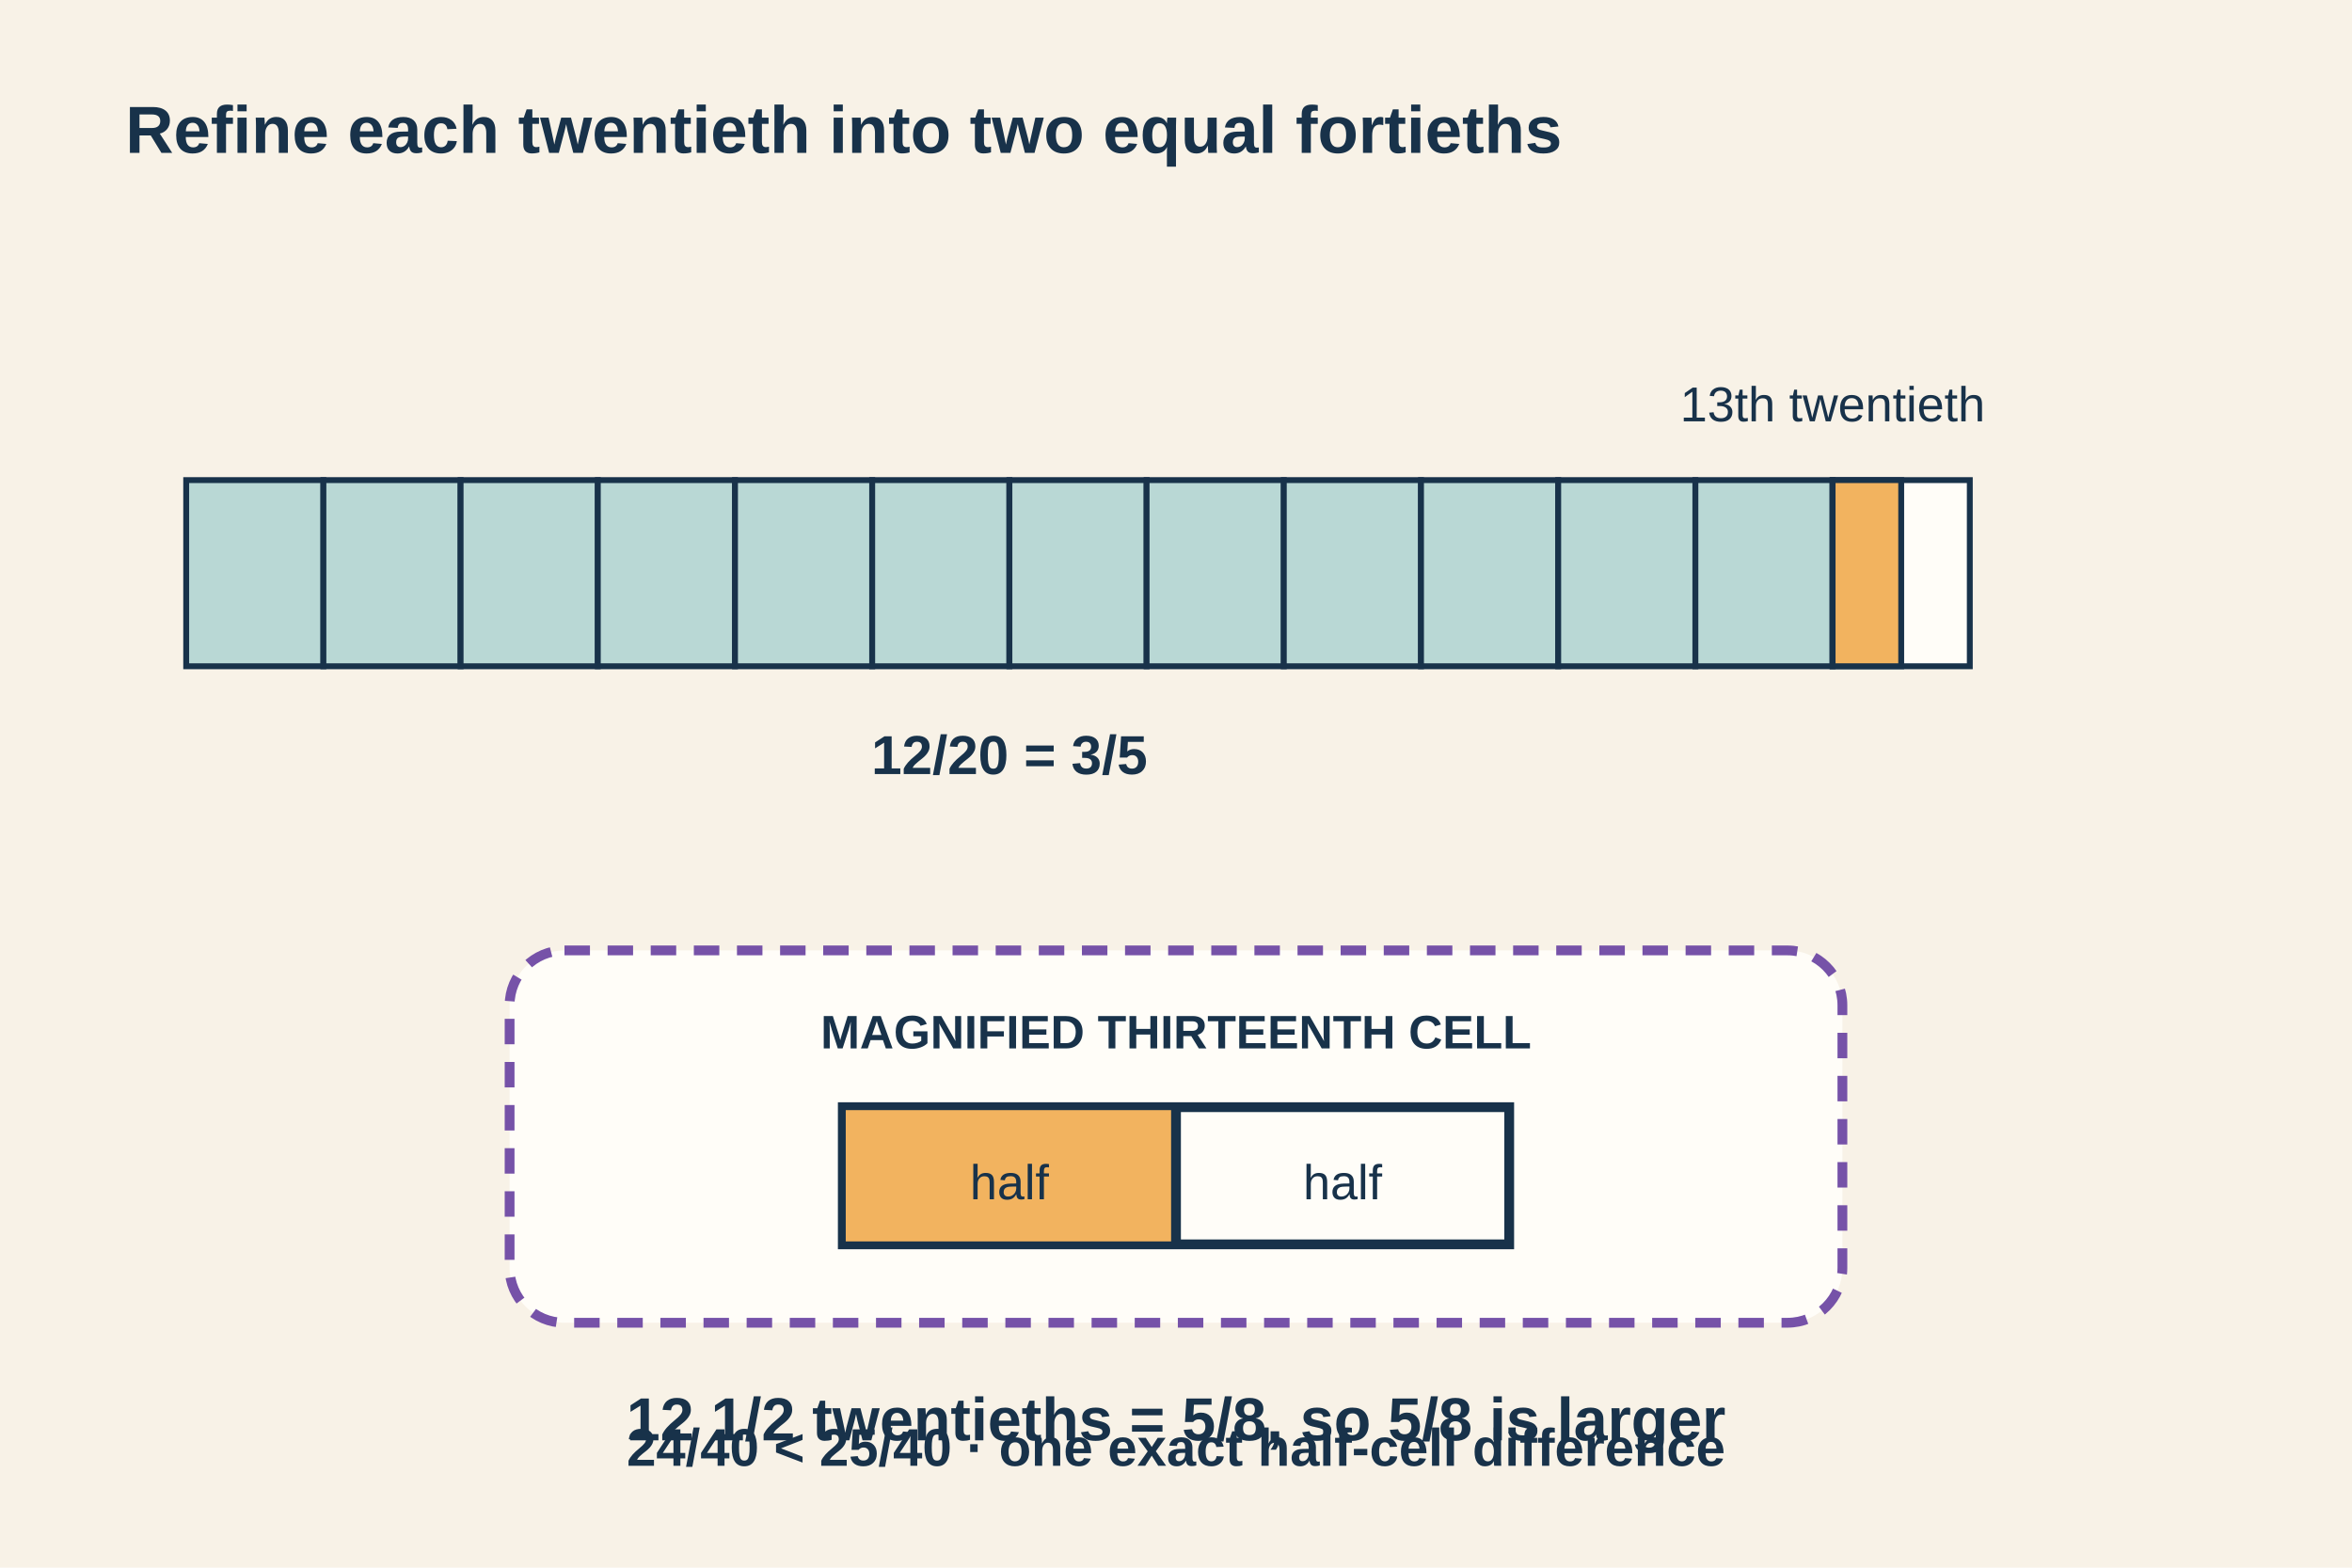
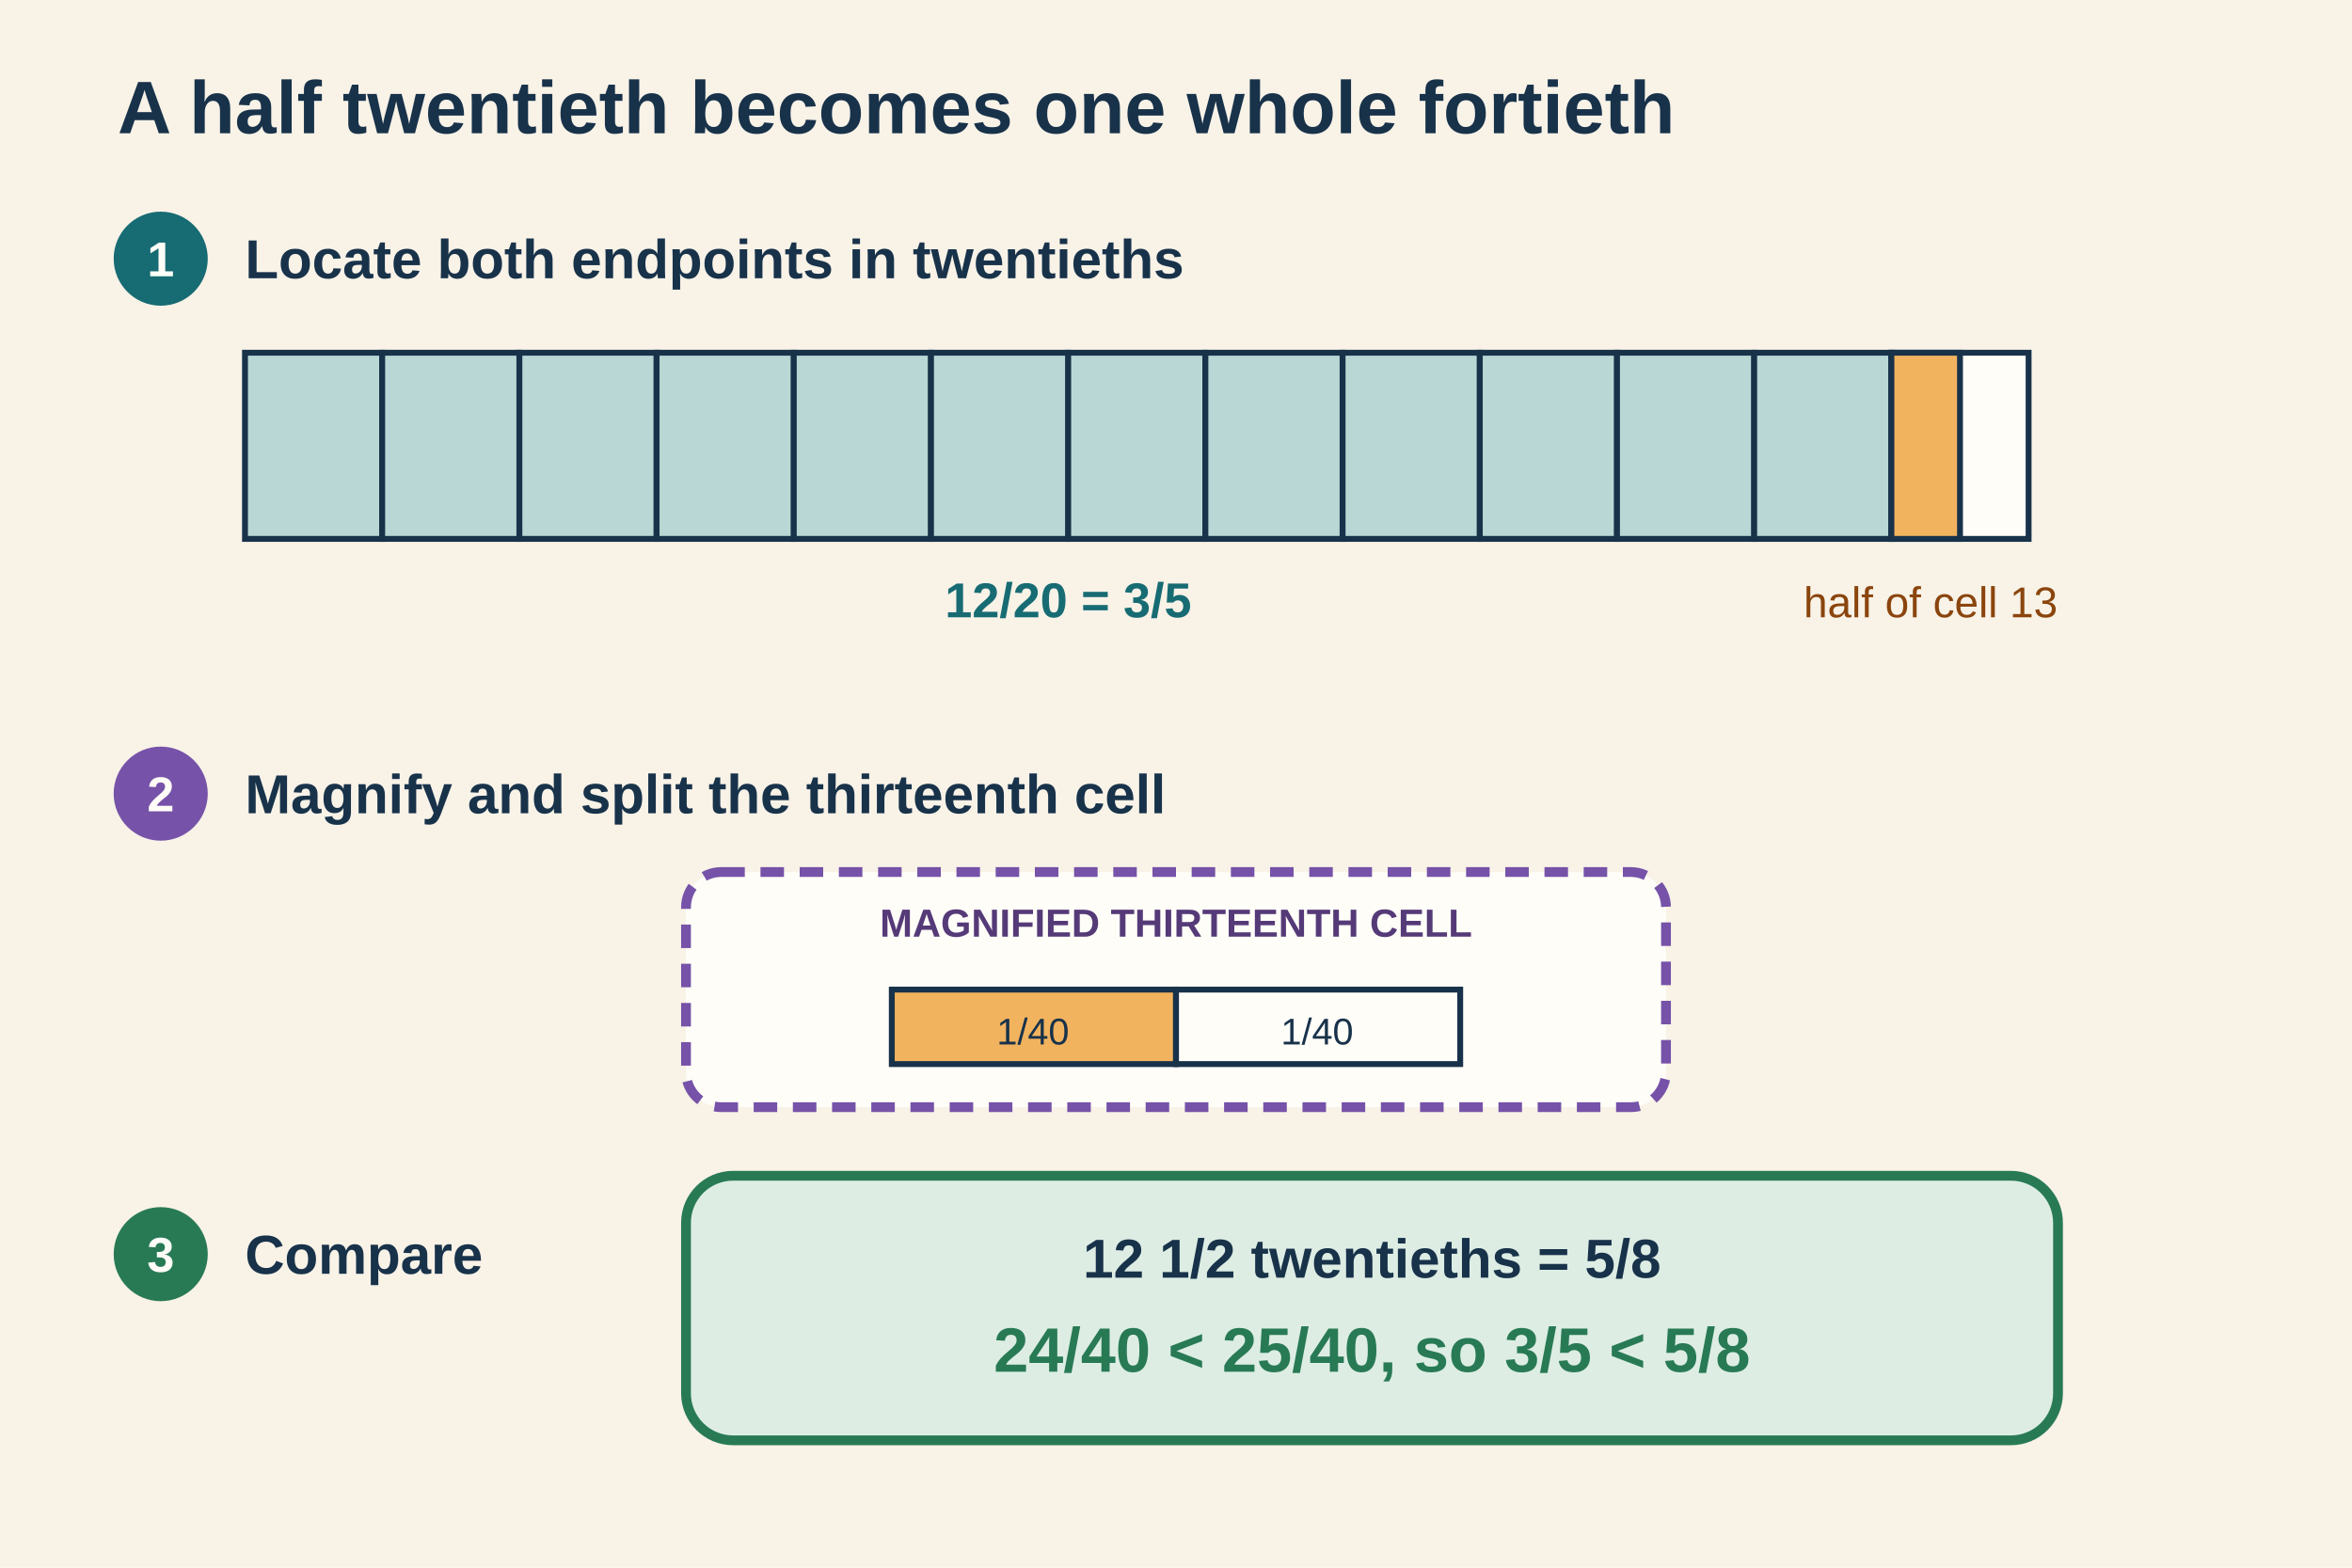
- <svg xmlns="http://www.w3.org/2000/svg" data-qa-image-fixes="2026-09-08" width="1200" height="800" viewBox="0 0 1200 800" role="img" aria-labelledby="title desc" shape-rendering="geometricPrecision" text-rendering="optimizeLegibility">
+ <svg xmlns="http://www.w3.org/2000/svg" width="1200" height="800" viewBox="0 0 1200 800" role="img" aria-labelledby="title desc" shape-rendering="geometricPrecision" text-rendering="optimizeLegibility">
  <rect width="1200" height="800" fill="#F8F2E7" />
-   <text x="64" y="78" font-family="Arial,sans-serif" fill="#18324A" font-size="34" font-weight="700">Refine each twentieth into two equal fortieths</text>
-   <g>
-     <rect x="95" y="245" width="70" height="95" fill="#B9D8D5" stroke="#18324A" stroke-width="3" />
-     <rect x="165" y="245" width="70" height="95" fill="#B9D8D5" stroke="#18324A" stroke-width="3" />
-     <rect x="235" y="245" width="70" height="95" fill="#B9D8D5" stroke="#18324A" stroke-width="3" />
-     <rect x="305" y="245" width="70" height="95" fill="#B9D8D5" stroke="#18324A" stroke-width="3" />
-     <rect x="375" y="245" width="70" height="95" fill="#B9D8D5" stroke="#18324A" stroke-width="3" />
-     <rect x="445" y="245" width="70" height="95" fill="#B9D8D5" stroke="#18324A" stroke-width="3" />
-     <rect x="515" y="245" width="70" height="95" fill="#B9D8D5" stroke="#18324A" stroke-width="3" />
-     <rect x="585" y="245" width="70" height="95" fill="#B9D8D5" stroke="#18324A" stroke-width="3" />
-     <rect x="655" y="245" width="70" height="95" fill="#B9D8D5" stroke="#18324A" stroke-width="3" />
-     <rect x="725" y="245" width="70" height="95" fill="#B9D8D5" stroke="#18324A" stroke-width="3" />
-     <rect x="795" y="245" width="70" height="95" fill="#B9D8D5" stroke="#18324A" stroke-width="3" />
-     <rect x="865" y="245" width="70" height="95" fill="#B9D8D5" stroke="#18324A" stroke-width="3" />
-     <rect x="935" y="245" width="70" height="95" fill="#FFFDF8" stroke="#18324A" stroke-width="3" />
+   <text x="60" y="68" font-family="Arial,sans-serif" font-size="38" font-weight="700" fill="#18324A">A half twentieth becomes one whole fortieth</text>
+   <g font-family="Arial,sans-serif">
+     <circle cx="82" cy="132" r="24" fill="#176B73" />
+     <text x="82" y="141" text-anchor="middle" font-size="25" font-weight="700" fill="#FFFDF8">1</text>
+     <text x="125" y="142" font-size="28" font-weight="700" fill="#18324A">Locate both endpoints in twentieths</text>
+     <g class="thirteen-twentieth-cells" stroke="#18324A" stroke-width="3">
+       <rect x="125" y="180" width="70" height="95" fill="#B9D8D5" />
+       <rect x="195" y="180" width="70" height="95" fill="#B9D8D5" />
+       <rect x="265" y="180" width="70" height="95" fill="#B9D8D5" />
+       <rect x="335" y="180" width="70" height="95" fill="#B9D8D5" />
+       <rect x="405" y="180" width="70" height="95" fill="#B9D8D5" />
+       <rect x="475" y="180" width="70" height="95" fill="#B9D8D5" />
+       <rect x="545" y="180" width="70" height="95" fill="#B9D8D5" />
+       <rect x="615" y="180" width="70" height="95" fill="#B9D8D5" />
+       <rect x="685" y="180" width="70" height="95" fill="#B9D8D5" />
+       <rect x="755" y="180" width="70" height="95" fill="#B9D8D5" />
+       <rect x="825" y="180" width="70" height="95" fill="#B9D8D5" />
+       <rect x="895" y="180" width="70" height="95" fill="#B9D8D5" />
+       <rect x="965" y="180" width="70" height="95" fill="#FFFDF8" />
+       <rect x="965" y="180" width="35" height="95" fill="#F2B35F" />
+     </g>
+     <text x="545" y="315" text-anchor="middle" font-size="25" font-weight="700" fill="#176B73">12/20 = 3/5</text>
+     <text x="985" y="315" text-anchor="middle" font-size="22" fill="#8A450D">half of cell 13</text>
+     <circle cx="82" cy="405" r="24" fill="#7652A8" />
+     <text x="82" y="414" text-anchor="middle" font-size="25" font-weight="700" fill="#FFFDF8">2</text>
+     <text x="125" y="415" font-size="28" font-weight="700" fill="#18324A">Magnify and split the thirteenth cell</text>
+     <rect x="350" y="445" width="500" height="120" rx="18" fill="#FFFDF8" stroke="#7652A8" stroke-width="5" stroke-dasharray="12 8" />
+     <text x="600" y="478" text-anchor="middle" font-size="20" font-weight="700" fill="#553A78">MAGNIFIED THIRTEENTH CELL</text>
+     <rect x="455" y="505" width="145" height="38" fill="#F2B35F" stroke="#18324A" stroke-width="3" />
+     <rect x="600" y="505" width="145" height="38" fill="#FFFDF8" stroke="#18324A" stroke-width="3" />
+     <text x="527" y="533" text-anchor="middle" font-size="19" fill="#18324A">1/40</text>
+     <text x="672" y="533" text-anchor="middle" font-size="19" fill="#18324A">1/40</text>
+     <circle cx="82" cy="640" r="24" fill="#287A55" />
+     <text x="82" y="649" text-anchor="middle" font-size="25" font-weight="700" fill="#FFFDF8">3</text>
+     <text x="125" y="650" font-size="28" font-weight="700" fill="#18324A">Compare</text>
+     <rect x="350" y="600" width="700" height="135" rx="24" fill="#DDEDE4" stroke="#287A55" stroke-width="5" />
+     <text x="700" y="652" text-anchor="middle" font-size="28" font-weight="700" fill="#18324A">12 1/2 twentieths = 5/8</text>
+     <text x="700" y="700" text-anchor="middle" font-size="32" font-weight="700" fill="#287A55">24/40 &lt; 25/40, so 3/5 &lt; 5/8</text>
  </g>
-   <rect x="935" y="245" width="35" height="95" fill="#F2B35F" stroke="#18324A" stroke-width="3" />
-   <text x="515" y="395" text-anchor="middle" font-family="Arial,sans-serif" fill="#18324A" font-size="28" font-weight="700">12/20 = 3/5</text>
-   <text x="935" y="215" text-anchor="middle" font-family="Arial,sans-serif" fill="#18324A" font-size="25">13th twentieth</text>
-   <rect x="260" y="485" width="680" height="190" rx="28" fill="#FFFDF8" stroke="#7652A8" stroke-width="5" stroke-dasharray="13 9" />
-   <text x="600" y="535" text-anchor="middle" font-family="Arial,sans-serif" fill="#18324A" font-size="24" font-weight="700">MAGNIFIED THIRTEENTH CELL</text>
-   <rect x="430" y="565" width="340" height="70" fill="#FFFDF8" stroke="#18324A" stroke-width="5" />
-   <rect x="430" y="565" width="170" height="70" fill="#F2B35F" stroke="#18324A" stroke-width="3" />
-   <path d="M600 565v70" stroke="#18324A" stroke-width="5" />
-   <text x="515" y="612" text-anchor="middle" font-family="Arial,sans-serif" fill="#18324A" font-size="25">half</text>
-   <text x="685" y="612" text-anchor="middle" font-family="Arial,sans-serif" fill="#18324A" font-size="25">half</text>
-   <text x="600" y="735" text-anchor="middle" font-family="Arial,sans-serif" fill="#18324A" font-size="31" font-weight="700">12 1/2 twentieths = 5/8, so 5/8 is larger</text>
-   <text x="600" y="748" text-anchor="middle" font-family="Arial,sans-serif" font-size="27" font-weight="700" fill="#18324A">24/40 &lt; 25/40 · one exact half-cell difference</text>
</svg>
